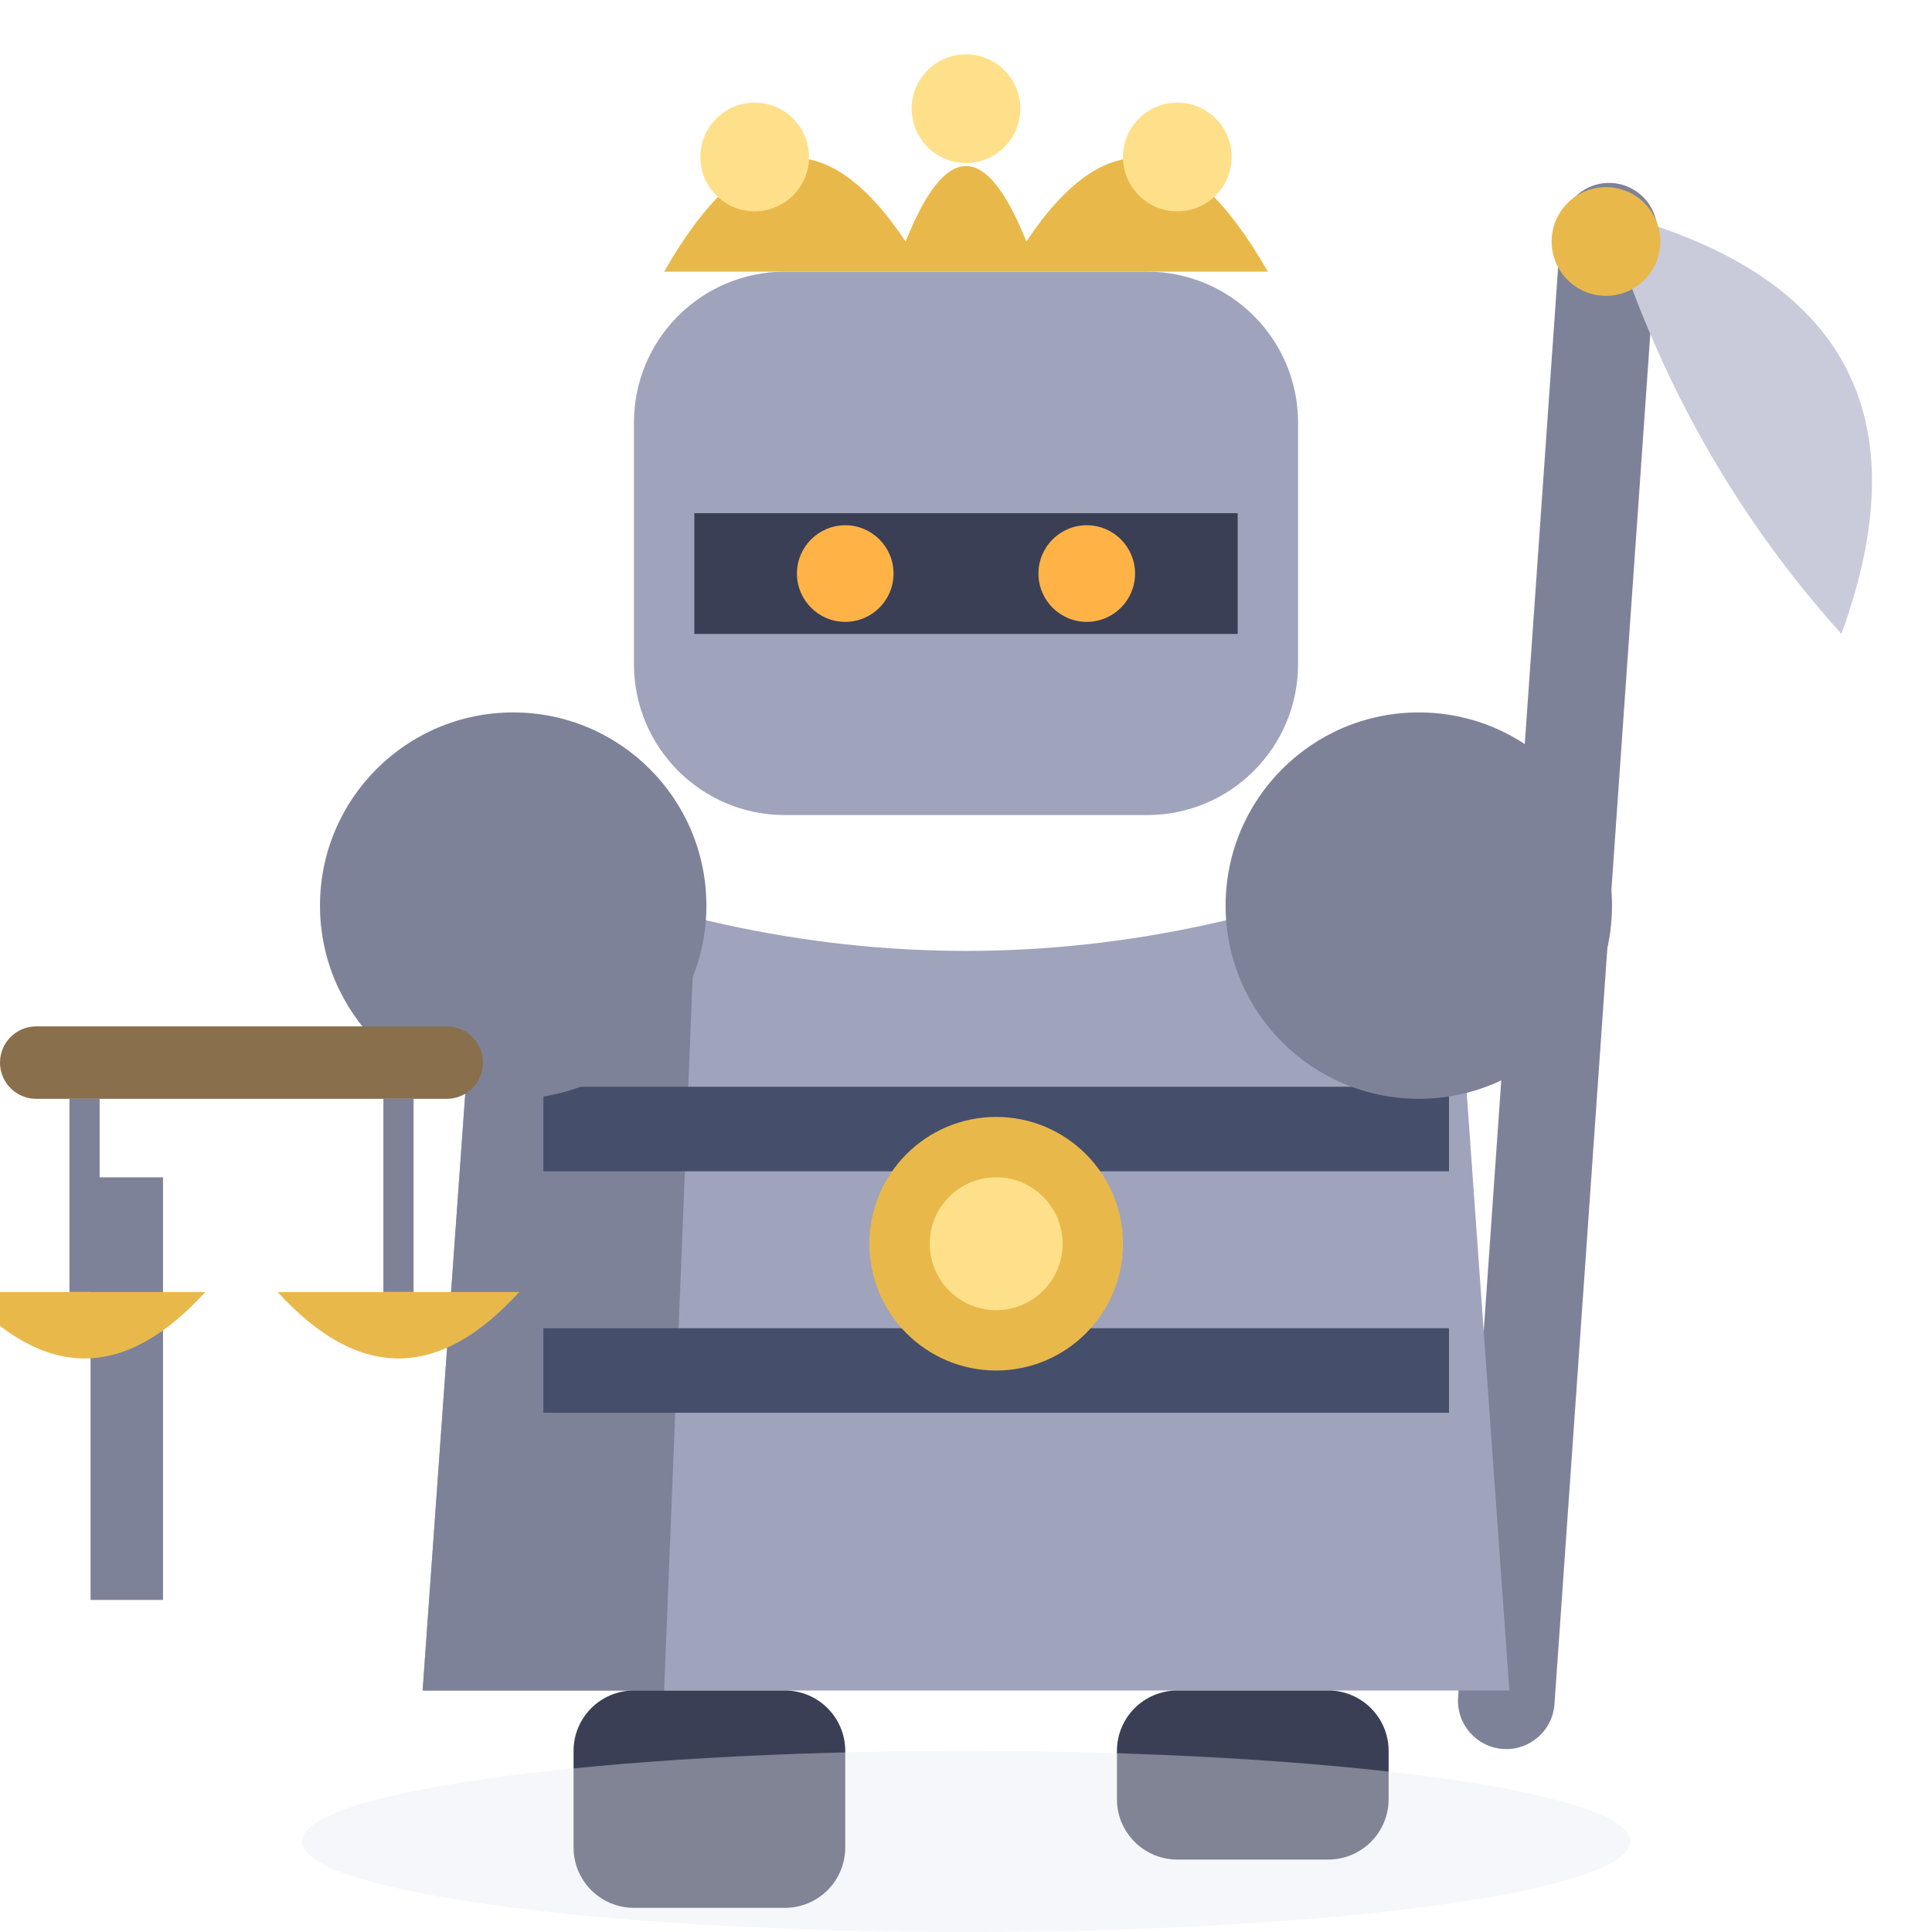
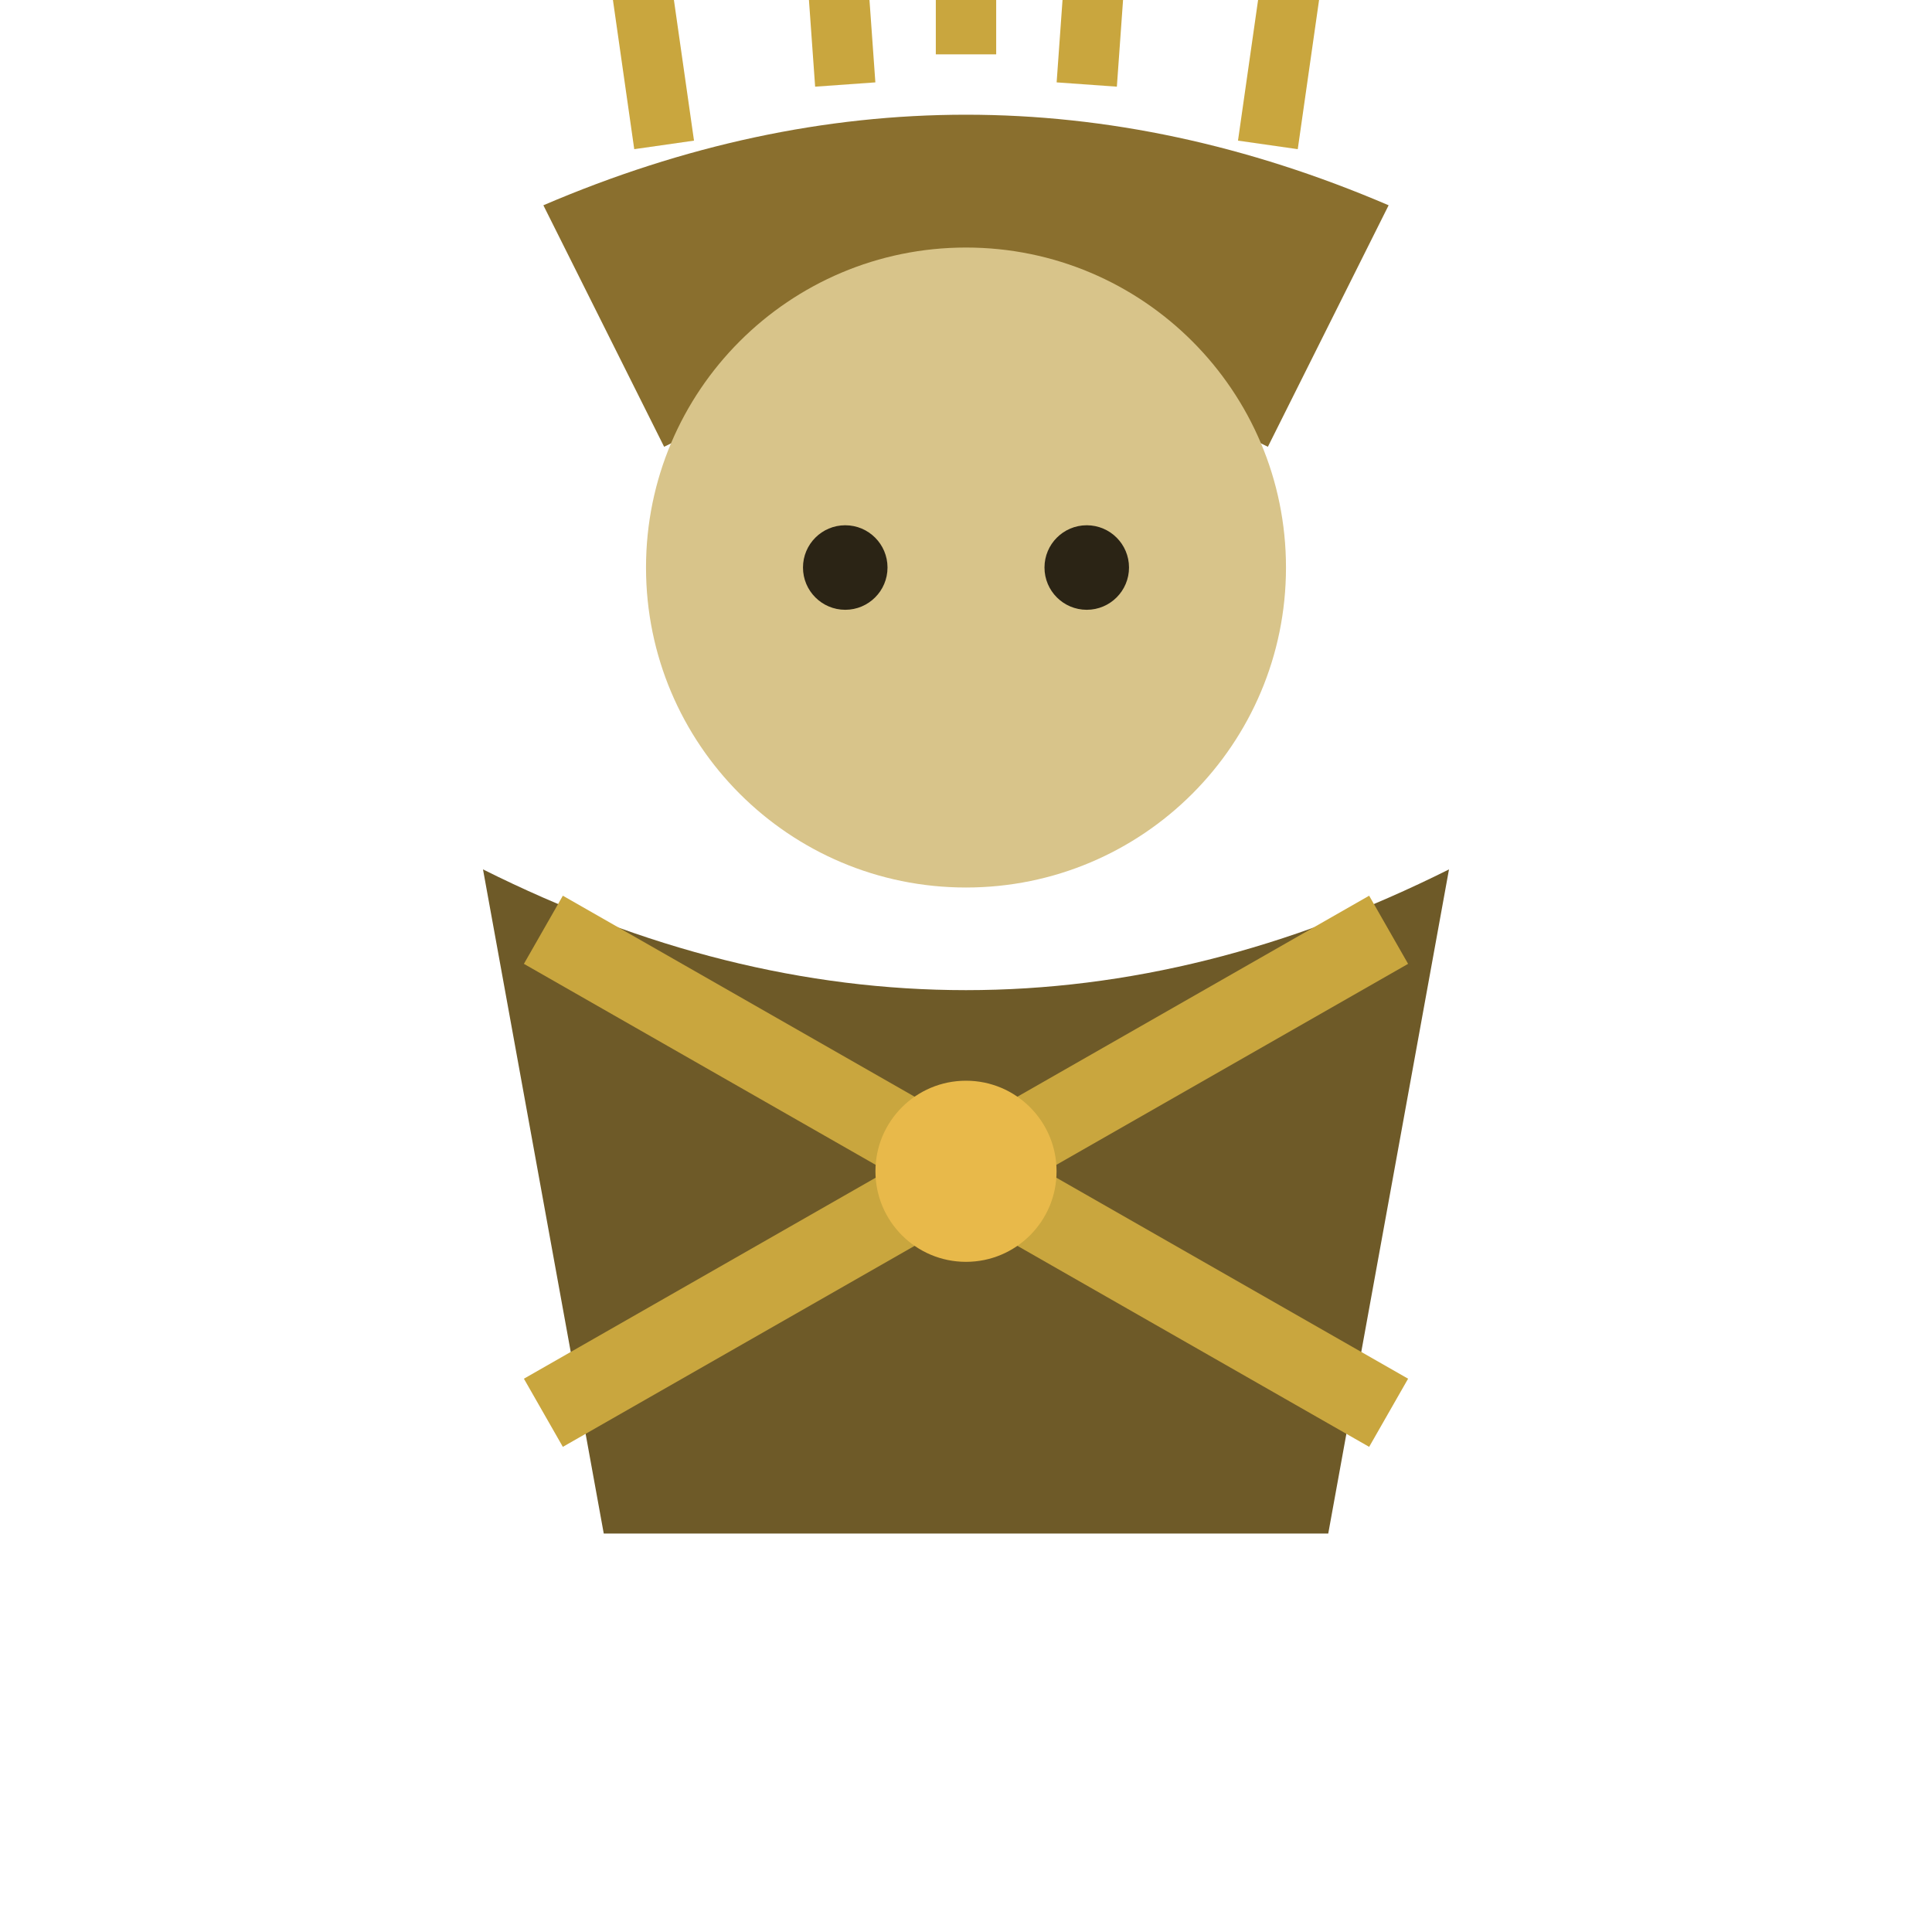
<svg xmlns="http://www.w3.org/2000/svg" viewBox="0 0 32 32">
-   <rect x="25" y="3" width="1.6" height="26" rx="0.8" fill="#7E8299" transform="rotate(4 25.8 16)" />
-   <path d="M26.6,3.5 Q32.5,5 30.5,10.5 Q27.8,7.5 26.6,3.5 Z" fill="#C9CBDA" />
-   <circle cx="26.6" cy="4" r="0.9" fill="#E8B94A" />
-   <rect x="10.5" y="4.5" width="11" height="9" rx="2.5" fill="#9FA3BC" />
-   <path d="M11,4.5 Q13,1 15,4 Q16,1.5 17,4 Q19,1 21,4.5 Z" fill="#E8B94A" />
-   <circle cx="12.5" cy="2.6" r="0.9" fill="#FFE08A" />
-   <circle cx="16" cy="1.8" r="0.9" fill="#FFE08A" />
-   <circle cx="19.5" cy="2.6" r="0.9" fill="#FFE08A" />
-   <rect x="11.5" y="8.5" width="9" height="2" fill="#3A3F55" />
-   <circle cx="14" cy="9.5" r="0.8" fill="#FFB347" />
-   <circle cx="18" cy="9.5" r="0.8" fill="#FFB347" />
-   <path d="M8,14 L7,28 L25,28 L24,14 Q16,17.5 8,14 Z" fill="#9FA3BC" />
-   <path d="M8,14 L7,28 L11,28 L11.5,15.5 Z" fill="#7E8299" />
-   <rect x="9" y="18" width="15" height="1.4" fill="#454E6B" />
-   <rect x="9" y="22" width="15" height="1.4" fill="#454E6B" />
-   <circle cx="16.5" cy="20.6" r="2.1" fill="#E8B94A" />
-   <circle cx="16.5" cy="20.6" r="1.1" fill="#FFE08A" />
-   <circle cx="8.5" cy="15" r="3.2" fill="#7E8299" />
-   <circle cx="23.5" cy="15" r="3.2" fill="#7E8299" />
-   <rect x="1.5" y="19.5" width="1.2" height="7" fill="#7E8299" />
-   <rect x="0" y="17" width="8" height="1.2" rx="0.6" fill="#8A6F4D" />
-   <line x1="1.4" y1="18.2" x2="1.4" y2="21.4" stroke="#7E8299" stroke-width="0.5" />
-   <path d="M-0.6,21.4 Q1.4,23.6 3.4,21.4 Z" fill="#E8B94A" />
-   <line x1="6.6" y1="18.2" x2="6.6" y2="21.4" stroke="#7E8299" stroke-width="0.5" />
-   <path d="M4.6,21.4 Q6.6,23.6 8.6,21.4 Z" fill="#E8B94A" />
-   <rect x="9.5" y="28" width="4.5" height="3.6" rx="1" fill="#3A3F55" />
-   <rect x="18.5" y="28" width="4.5" height="2.8" rx="1" fill="#3A3F55" />
-   <ellipse cx="16" cy="30.5" rx="11" ry="1.5" fill="#E8EAF4" opacity="0.4" />
+   <g transform="translate(0,-0.6)">
+     <path d="M11,3 L10,-4 M14,2 L13.5,-5 M16,1.5 L16,-6 M18,2 L18.5,-5 M21,3 L22,-4" stroke="#C9A63E" stroke-width="1" />
+     <path d="M9,4 Q16,1 23,4 L21,8 Q16,5.5 11,8 Z" fill="#8A6F2E" />
+     <circle cx="16" cy="10" r="5.3" fill="#D8C48A" />
+     <circle cx="14" cy="10" r="0.7" fill="#2B2415" />
+     <circle cx="18" cy="10" r="0.7" fill="#2B2415" />
+     <path d="M8,15 Q16,19 24,15 L22,26 L10,26 Z" fill="#6E5A28" />
+     <path d="M9,16 L23,24" stroke="#C9A63E" stroke-width="1.3" />
+     <path d="M23,16 L9,24" stroke="#C9A63E" stroke-width="1.3" />
+     <circle cx="16" cy="20" r="1.5" fill="#E8B94A" />
+   </g>
</svg>
